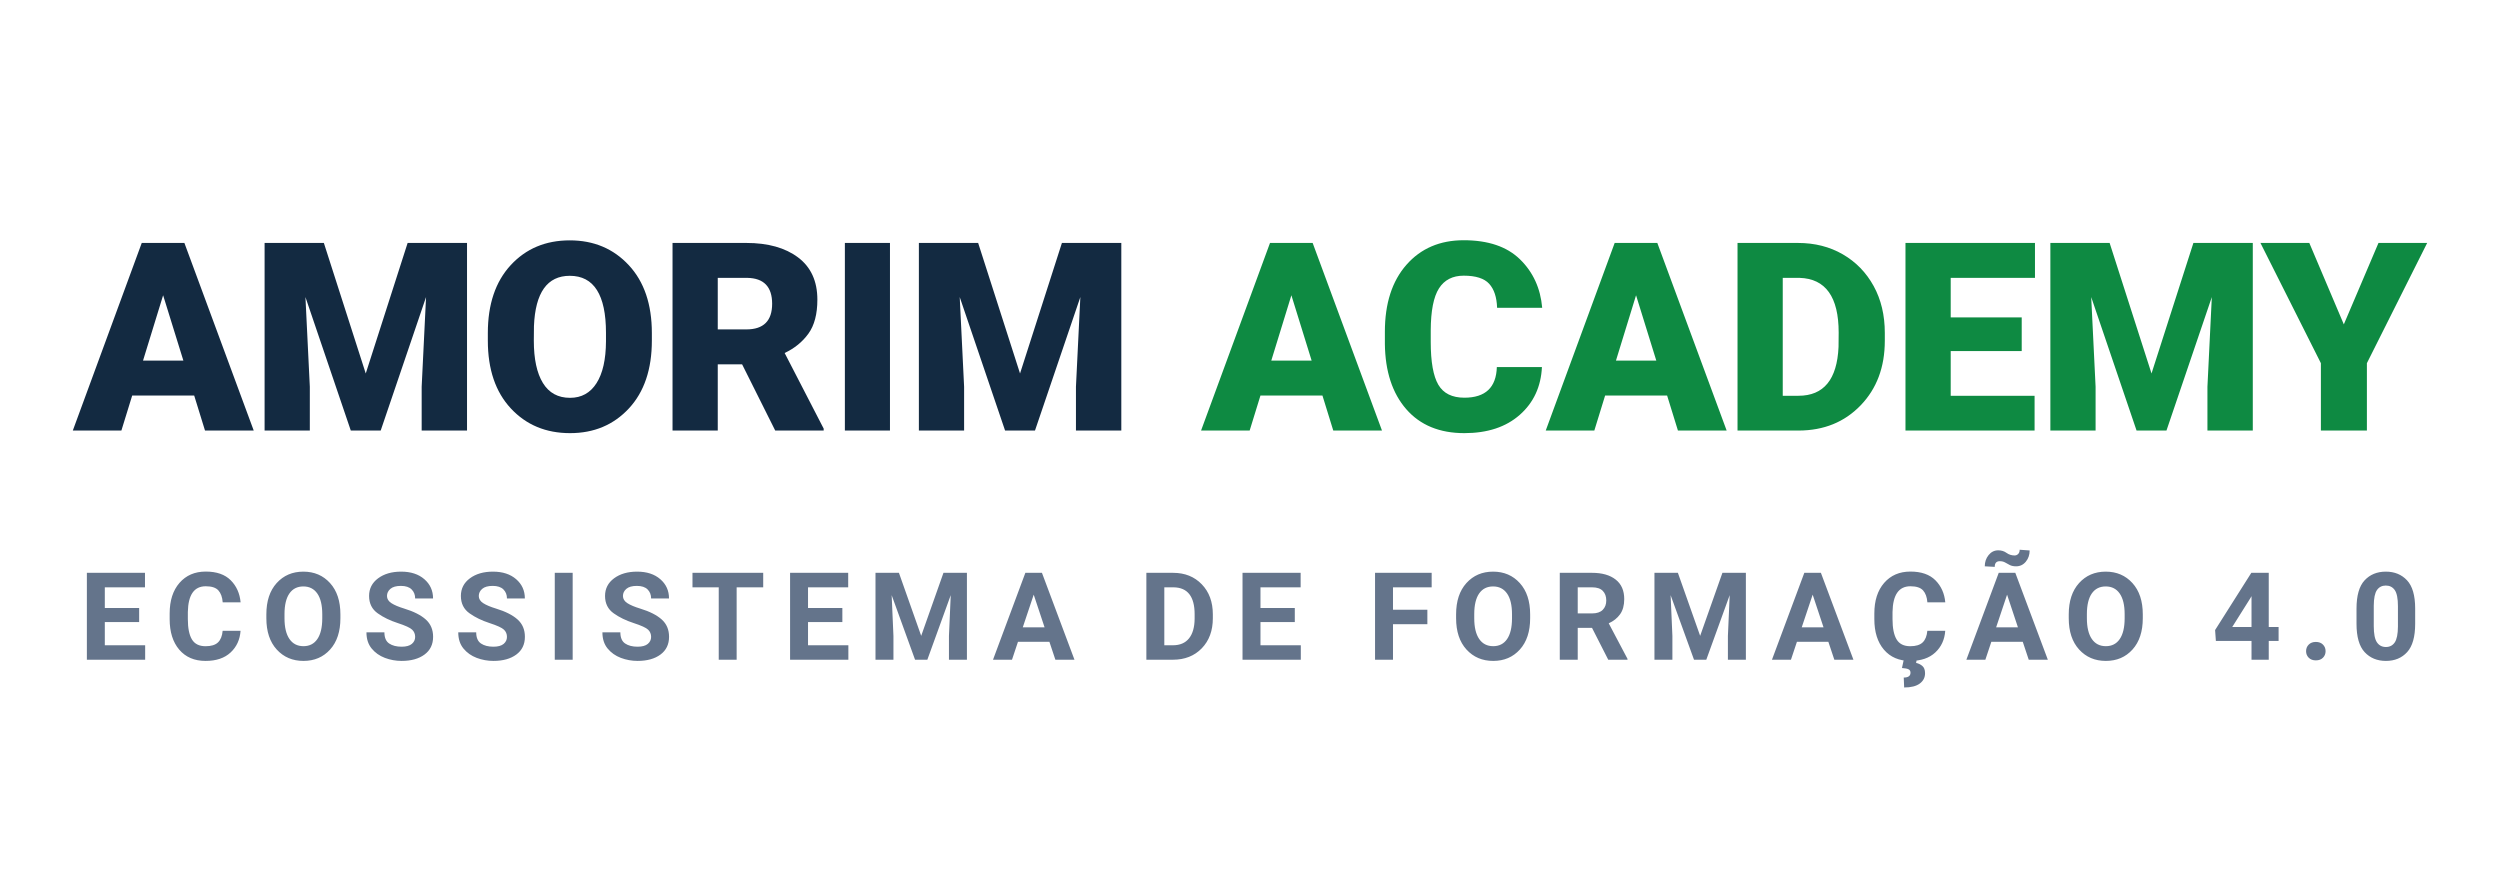
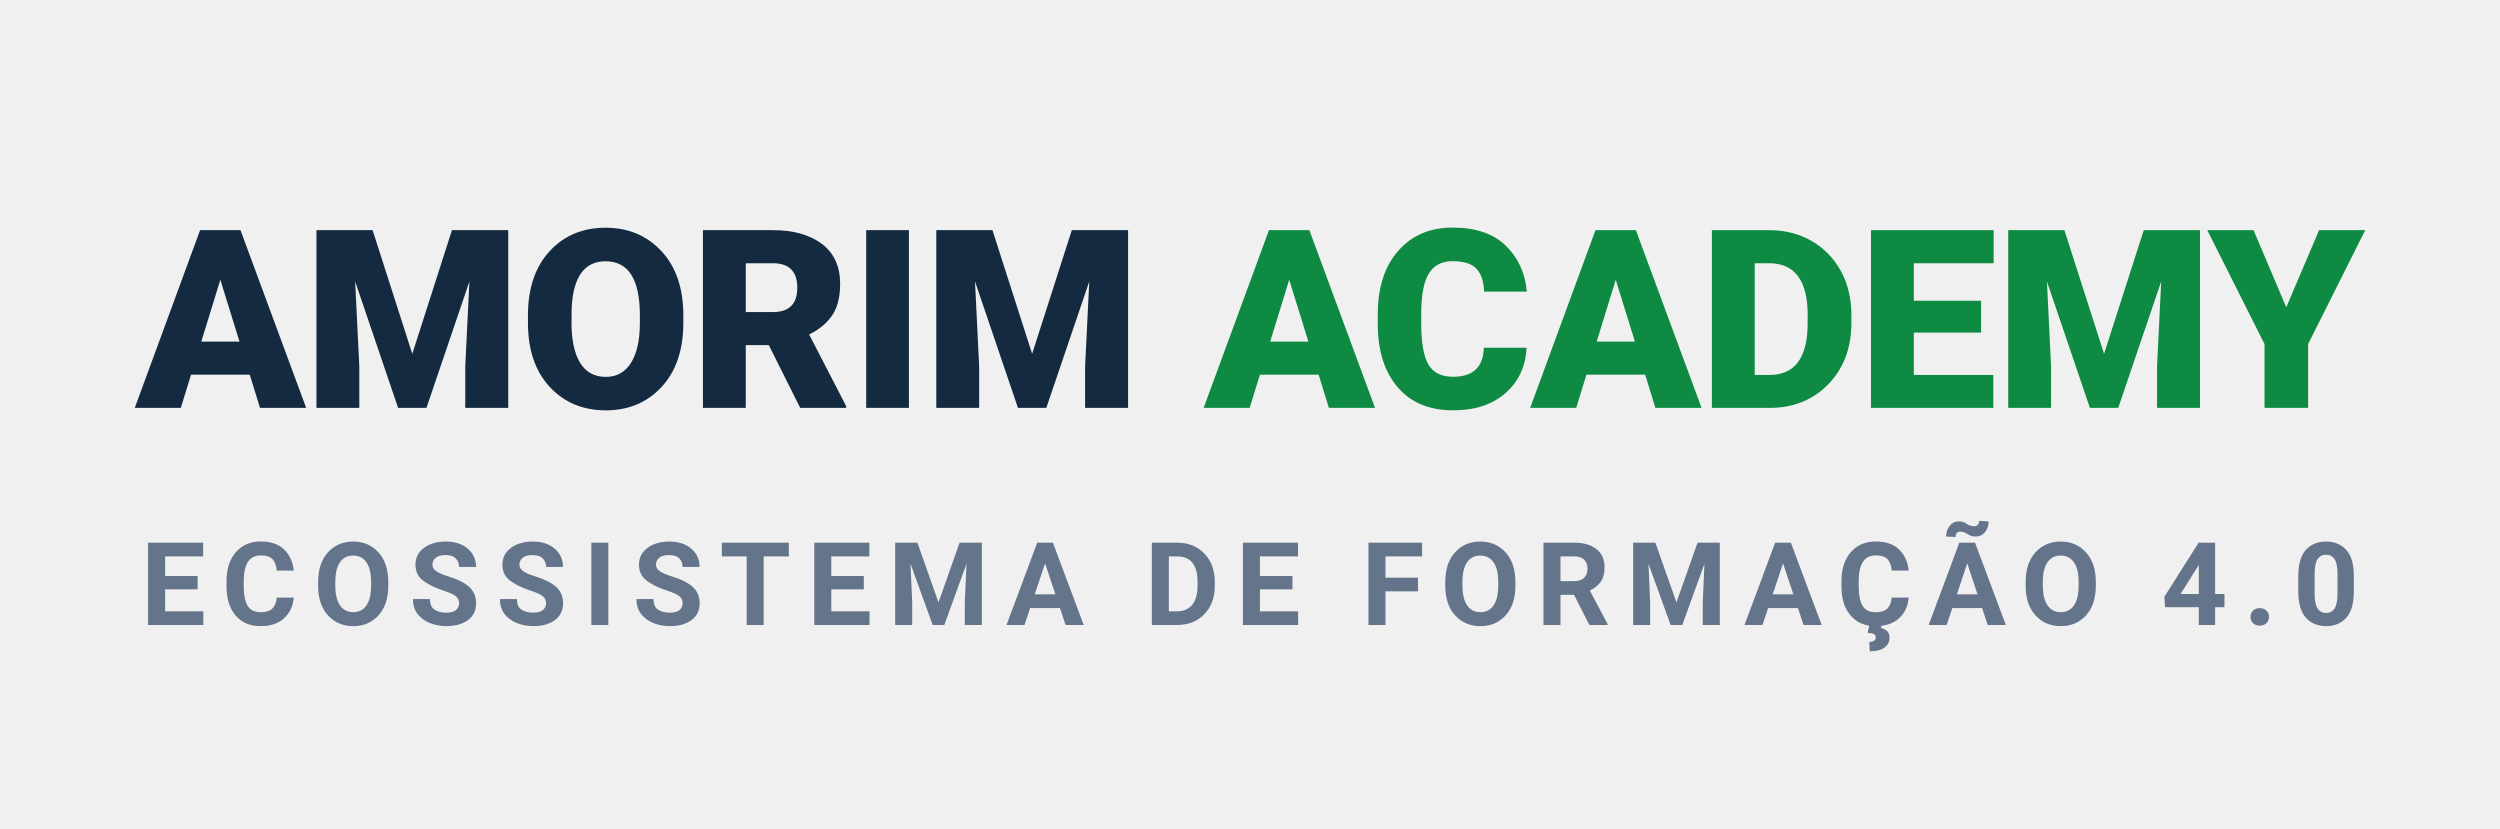
- <svg xmlns="http://www.w3.org/2000/svg" viewBox="0 0 1800 630" width="1800" height="630">
-   <rect width="1800" height="630" fill="#ffffff" />
-   <text x="900" y="310" text-anchor="middle" font-family="Montserrat, -apple-system, BlinkMacSystemFont, 'Segoe UI', Roboto, sans-serif" font-weight="900" font-size="190" letter-spacing="-2">
+ <svg xmlns="http://www.w3.org/2000/svg" viewBox="0 0 1900 630" width="1900" height="630">
+   <text x="950" y="310" text-anchor="middle" font-family="Montserrat, -apple-system, BlinkMacSystemFont, 'Segoe UI', Roboto, sans-serif" font-weight="900" font-size="190" letter-spacing="-2">
    <tspan fill="#132A41">AMORIM </tspan>
    <tspan fill="#0E8A42">ACADEMY</tspan>
  </text>
-   <text x="900" y="475" text-anchor="middle" fill="#64748B" font-family="Montserrat, -apple-system, BlinkMacSystemFont, 'Segoe UI', Roboto, sans-serif" font-weight="600" font-size="88" letter-spacing="12">ECOSSISTEMA DE FORMAÇÃO 4.0</text>
+   <text x="950" y="475" text-anchor="middle" fill="#64748B" font-family="Montserrat, -apple-system, BlinkMacSystemFont, 'Segoe UI', Roboto, sans-serif" font-weight="600" font-size="88" letter-spacing="12">ECOSSISTEMA DE FORMAÇÃO 4.0</text>
</svg>
